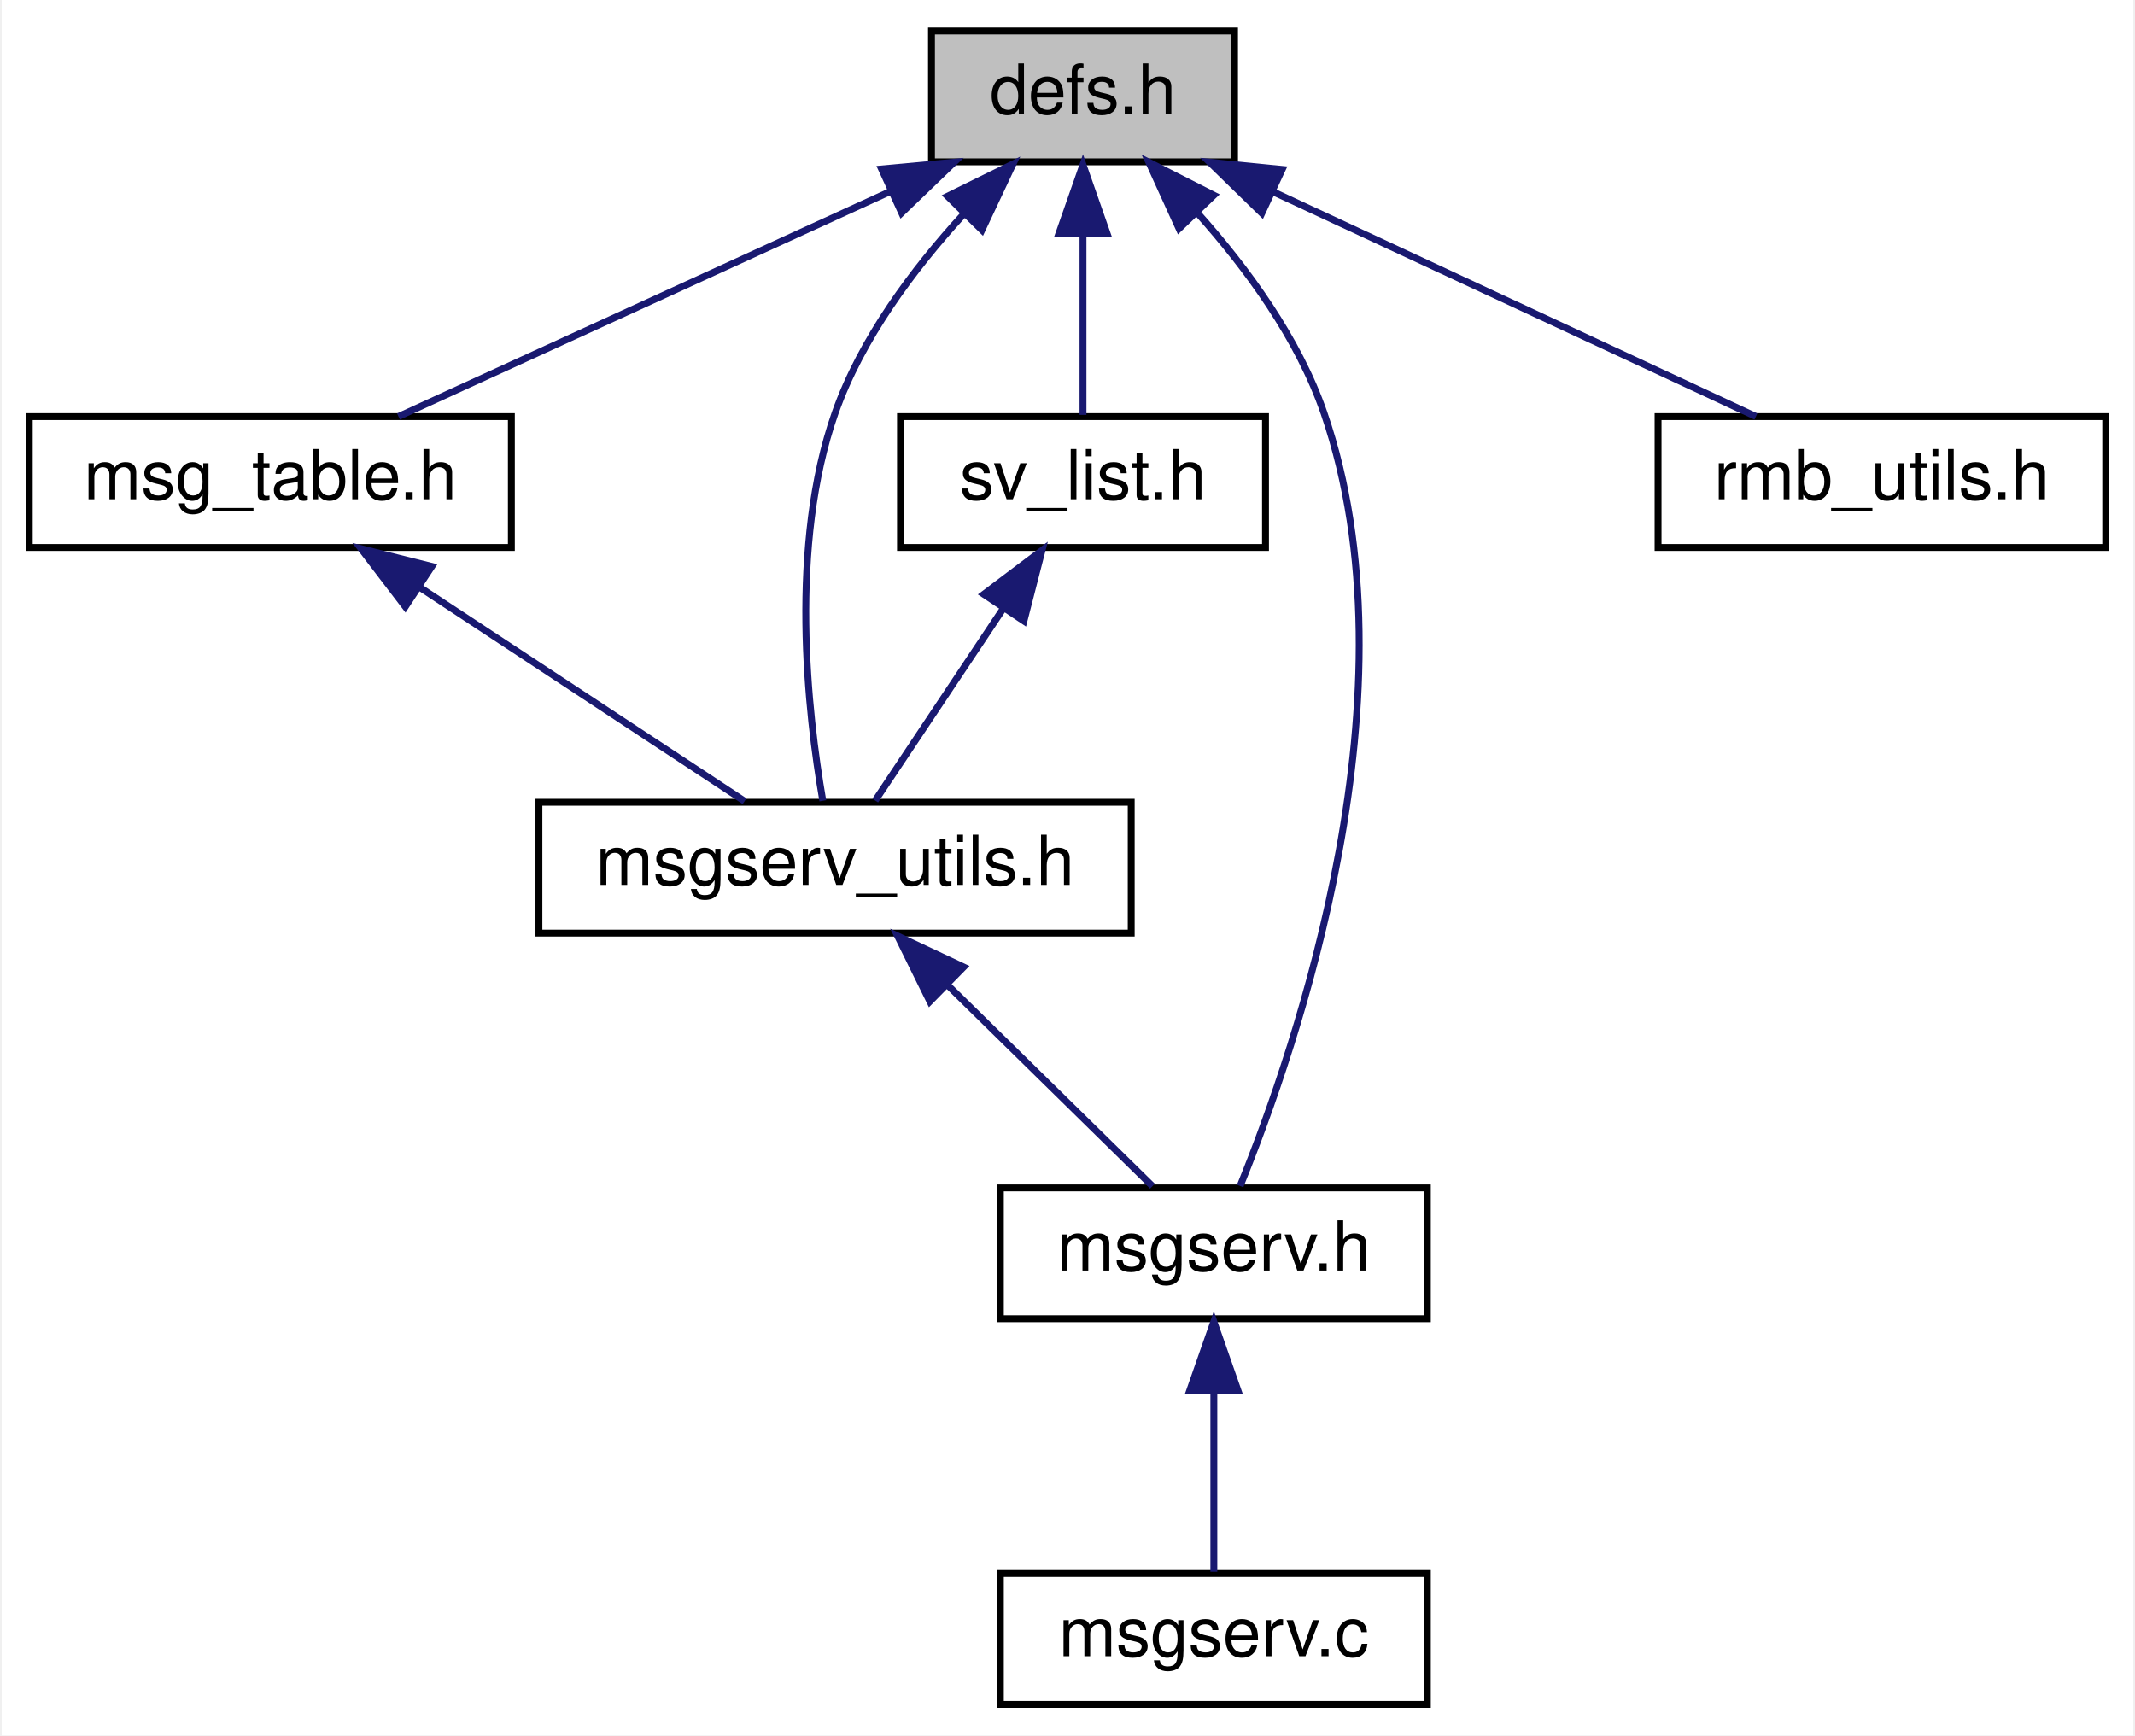
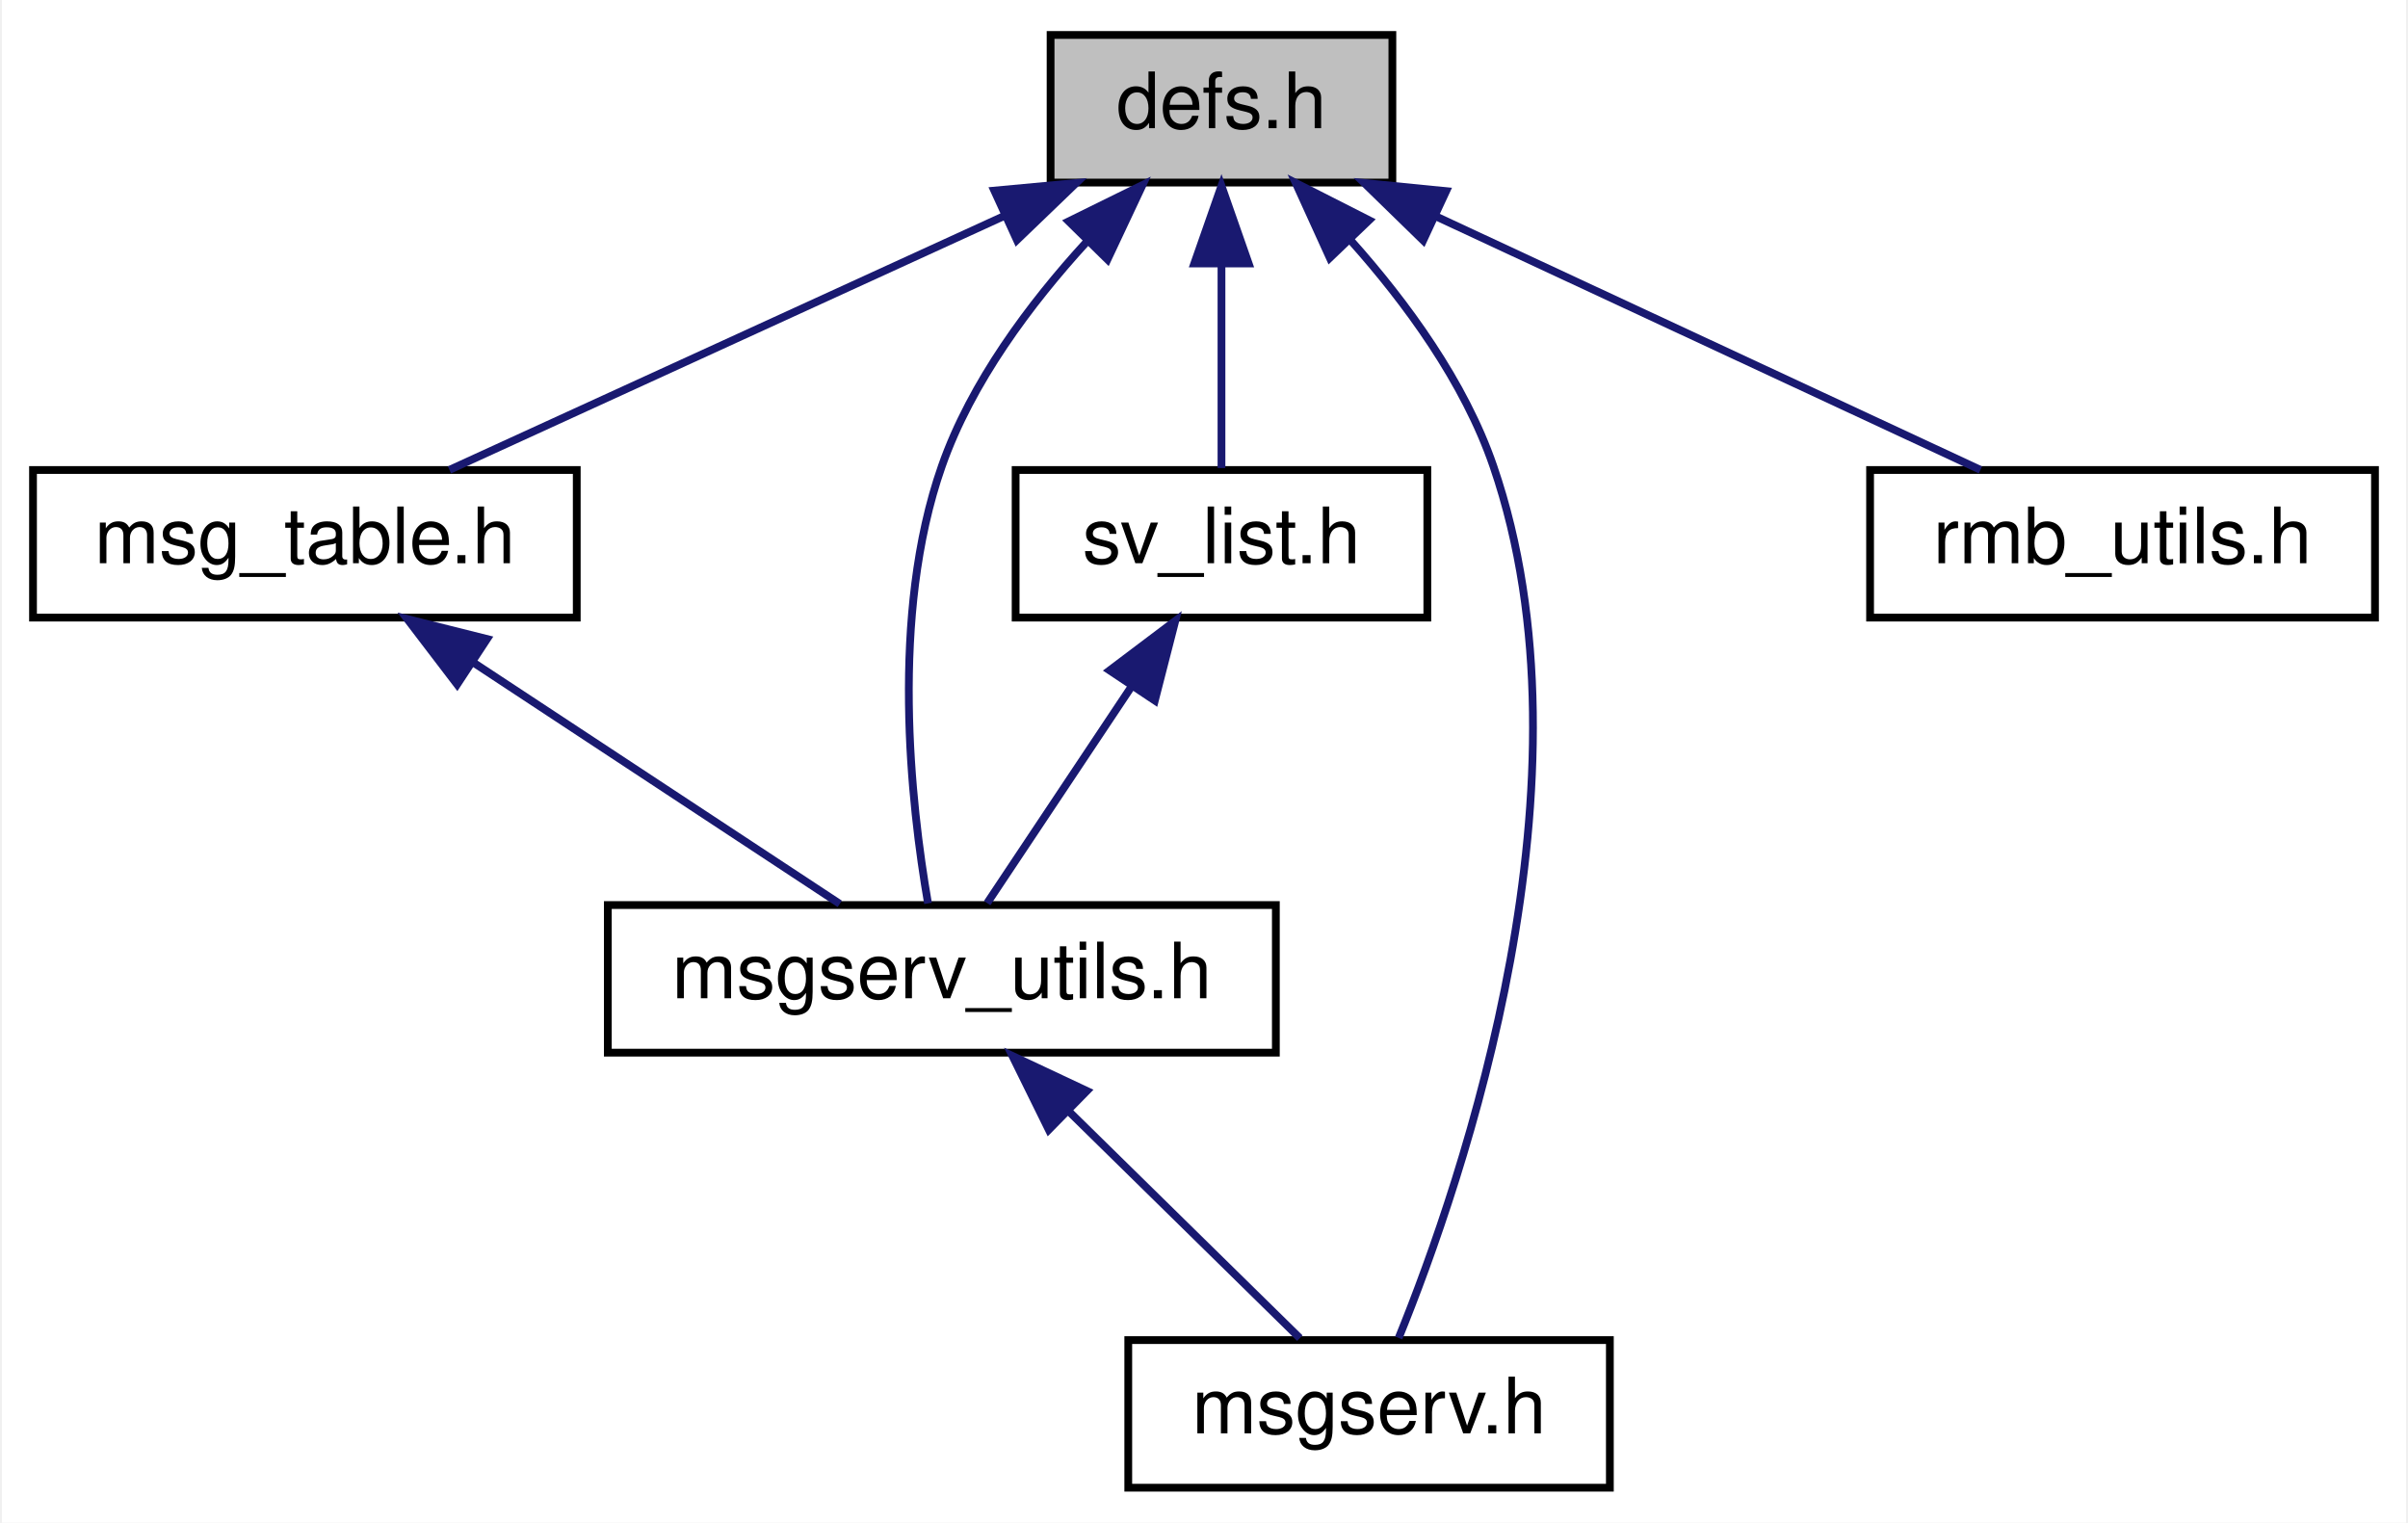
- <svg xmlns="http://www.w3.org/2000/svg" xmlns:xlink="http://www.w3.org/1999/xlink" width="310pt" height="252pt" viewBox="0.00 0.00 309.50 252.00">
-   <g id="graph0" class="graph" transform="scale(1 1) rotate(0) translate(4 248)">
-     <polygon fill="white" stroke="none" points="-4,4 -4,-248 305.5,-248 305.5,4 -4,4" />
+ <svg xmlns="http://www.w3.org/2000/svg" xmlns:xlink="http://www.w3.org/1999/xlink" width="310pt" height="196pt" viewBox="0.00 0.00 309.50 196.00">
+   <g id="graph0" class="graph" transform="scale(1 1) rotate(0) translate(4 192)">
+     <polygon fill="white" stroke="none" points="-4,4 -4,-192 305.5,-192 305.5,4 -4,4" />
    <g id="node1" class="node">
-       <polygon fill="#bfbfbf" stroke="black" points="131,-224.5 131,-243.5 175,-243.5 175,-224.5 131,-224.5" />
-       <text text-anchor="middle" x="153" y="-231.5" font-family="Helvetica,sans-Serif" font-size="10.00">defs.h</text>
+       <polygon fill="#bfbfbf" stroke="black" points="131,-168.5 131,-187.5 175,-187.5 175,-168.5 131,-168.5" />
+       <text text-anchor="middle" x="153" y="-175.5" font-family="Helvetica,sans-Serif" font-size="10.00">defs.h</text>
    </g>
    <g id="node2" class="node">
      <g id="a_node2">
        <a xlink:href="msg__table_8h.html" target="_top" xlink:title="Function prototypes for msg_table.c. ">
-           <polygon fill="white" stroke="black" points="0,-168.5 0,-187.5 70,-187.5 70,-168.5 0,-168.5" />
-           <text text-anchor="middle" x="35" y="-175.5" font-family="Helvetica,sans-Serif" font-size="10.00">msg_table.h</text>
+           <polygon fill="white" stroke="black" points="0,-112.5 0,-131.5 70,-131.5 70,-112.5 0,-112.5" />
+           <text text-anchor="middle" x="35" y="-119.5" font-family="Helvetica,sans-Serif" font-size="10.00">msg_table.h</text>
        </a>
      </g>
    </g>
    <g id="edge1" class="edge">
-       <path fill="none" stroke="midnightblue" d="M125.1,-220.232C103.027,-210.131 72.824,-196.309 53.61,-187.516" />
-       <polygon fill="midnightblue" stroke="midnightblue" points="123.753,-223.465 134.303,-224.444 126.666,-217.1 123.753,-223.465" />
+       <path fill="none" stroke="midnightblue" d="M125.1,-164.232C103.027,-154.131 72.824,-140.309 53.61,-131.516" />
+       <polygon fill="midnightblue" stroke="midnightblue" points="123.753,-167.465 134.303,-168.444 126.666,-161.1 123.753,-167.465" />
    </g>
    <g id="node3" class="node">
      <g id="a_node3">
-         <a xlink:href="msgserv__utils_8h.html" target="_top" xlink:title="Function prototypes for the functions used in msgserv as subroutines. ">
-           <polygon fill="white" stroke="black" points="74,-112.5 74,-131.5 160,-131.5 160,-112.5 74,-112.5" />
-           <text text-anchor="middle" x="117" y="-119.5" font-family="Helvetica,sans-Serif" font-size="10.00">msgserv_utils.h</text>
+         <a xlink:href="msgserv__utils_8h.html" target="_top" xlink:title="Function prototypes fot msgserv_utils.c. ">
+           <polygon fill="white" stroke="black" points="74,-56.5 74,-75.5 160,-75.5 160,-56.5 74,-56.5" />
+           <text text-anchor="middle" x="117" y="-63.5" font-family="Helvetica,sans-Serif" font-size="10.00">msgserv_utils.h</text>
+         </a>
+       </g>
+     </g>
+     <g id="edge6" class="edge">
+       <path fill="none" stroke="midnightblue" d="M135.6,-160.819C128.367,-152.916 120.785,-142.791 117,-132 110.276,-112.833 113.008,-88.484 115.222,-75.717" />
+       <polygon fill="midnightblue" stroke="midnightblue" points="133.333,-163.506 142.838,-168.185 138.326,-158.6 133.333,-163.506" />
+     </g>
+     <g id="node4" class="node">
+       <g id="a_node4">
+         <a xlink:href="msgserv_8h.html" target="_top" xlink:title="Function prototypes fot msgserv.c. ">
+           <polygon fill="white" stroke="black" points="141,-0.5 141,-19.5 203,-19.5 203,-0.5 141,-0.5" />
+           <text text-anchor="middle" x="172" y="-7.5" font-family="Helvetica,sans-Serif" font-size="10.00">msgserv.h</text>
        </a>
      </g>
    </g>
    <g id="edge7" class="edge">
-       <path fill="none" stroke="midnightblue" d="M135.6,-216.819C128.367,-208.916 120.785,-198.791 117,-188 110.276,-168.833 113.008,-144.484 115.222,-131.717" />
-       <polygon fill="midnightblue" stroke="midnightblue" points="133.333,-219.506 142.838,-224.185 138.326,-214.6 133.333,-219.506" />
+       <path fill="none" stroke="midnightblue" d="M169.651,-161.043C176.767,-153.078 184.281,-142.839 188,-132 201.822,-91.714 184.076,-40.097 175.812,-19.777" />
+       <polygon fill="midnightblue" stroke="midnightblue" points="166.946,-158.808 162.556,-168.45 172.001,-163.65 166.946,-158.808" />
    </g>
-     <g id="node4" class="node">
-       <g id="a_node4">
-         <a xlink:href="msgserv_8h.html" target="_top" xlink:title="Function prototypes the message server. ">
-           <polygon fill="white" stroke="black" points="141,-56.5 141,-75.5 203,-75.5 203,-56.5 141,-56.5" />
-           <text text-anchor="middle" x="172" y="-63.5" font-family="Helvetica,sans-Serif" font-size="10.00">msgserv.h</text>
+     <g id="node5" class="node">
+       <g id="a_node5">
+         <a xlink:href="sv__list_8h.html" target="_top" xlink:title="Function prototypes for sv_list.c. ">
+           <polygon fill="white" stroke="black" points="126.5,-112.5 126.5,-131.5 179.5,-131.5 179.5,-112.5 126.5,-112.5" />
+           <text text-anchor="middle" x="153" y="-119.5" font-family="Helvetica,sans-Serif" font-size="10.00">sv_list.h</text>
+         </a>
+       </g>
+     </g>
+     <g id="edge4" class="edge">
+       <path fill="none" stroke="midnightblue" d="M153,-157.805C153,-148.91 153,-138.78 153,-131.751" />
+       <polygon fill="midnightblue" stroke="midnightblue" points="149.5,-158.083 153,-168.083 156.5,-158.083 149.5,-158.083" />
+     </g>
+     <g id="node6" class="node">
+       <g id="a_node6">
+         <a xlink:href="rmb__utils_8h.html" target="_top" xlink:title="Function prototypes for rmb_utils.c. ">
+           <polygon fill="white" stroke="black" points="236.5,-112.5 236.5,-131.5 301.5,-131.5 301.5,-112.5 236.5,-112.5" />
+           <text text-anchor="middle" x="269" y="-119.5" font-family="Helvetica,sans-Serif" font-size="10.00">rmb_utils.h</text>
        </a>
      </g>
    </g>
    <g id="edge8" class="edge">
-       <path fill="none" stroke="midnightblue" d="M169.651,-217.043C176.767,-209.078 184.281,-198.839 188,-188 201.822,-147.714 184.076,-96.097 175.812,-75.777" />
-       <polygon fill="midnightblue" stroke="midnightblue" points="166.946,-214.808 162.556,-224.45 172.001,-219.65 166.946,-214.808" />
+       <path fill="none" stroke="midnightblue" d="M180.72,-164.096C202.392,-154.007 231.902,-140.27 250.705,-131.516" />
+       <polygon fill="midnightblue" stroke="midnightblue" points="178.969,-161.05 171.381,-168.444 181.923,-167.396 178.969,-161.05" />
    </g>
-     <g id="node6" class="node">
-       <g id="a_node6">
-         <a xlink:href="sv__list_8h.html" target="_top" xlink:title="Function prototypes for sv_list.c. ">
-           <polygon fill="white" stroke="black" points="126.5,-168.5 126.5,-187.5 179.5,-187.5 179.5,-168.5 126.5,-168.5" />
-           <text text-anchor="middle" x="153" y="-175.5" font-family="Helvetica,sans-Serif" font-size="10.00">sv_list.h</text>
-         </a>
-       </g>
+     <g id="edge2" class="edge">
+       <path fill="none" stroke="midnightblue" d="M56.833,-106.622C71.813,-96.757 91.198,-83.992 103.858,-75.654" />
+       <polygon fill="midnightblue" stroke="midnightblue" points="54.602,-103.901 48.175,-112.324 58.451,-109.747 54.602,-103.901" />
+     </g>
+     <g id="edge3" class="edge">
+       <path fill="none" stroke="midnightblue" d="M133.294,-49.002C143.041,-39.433 155.053,-27.639 163.087,-19.751" />
+       <polygon fill="midnightblue" stroke="midnightblue" points="130.766,-46.58 126.082,-56.083 135.67,-51.575 130.766,-46.58" />
    </g>
    <g id="edge5" class="edge">
-       <path fill="none" stroke="midnightblue" d="M153,-213.805C153,-204.91 153,-194.78 153,-187.751" />
-       <polygon fill="midnightblue" stroke="midnightblue" points="149.5,-214.083 153,-224.083 156.5,-214.083 149.5,-214.083" />
-     </g>
-     <g id="node7" class="node">
-       <g id="a_node7">
-         <a xlink:href="rmb__utils_8h.html" target="_top" xlink:title="Function prototypes for rmb_utils.c. ">
-           <polygon fill="white" stroke="black" points="236.5,-168.5 236.5,-187.5 301.5,-187.5 301.5,-168.5 236.5,-168.5" />
-           <text text-anchor="middle" x="269" y="-175.5" font-family="Helvetica,sans-Serif" font-size="10.00">rmb_utils.h</text>
-         </a>
-       </g>
-     </g>
-     <g id="edge9" class="edge">
-       <path fill="none" stroke="midnightblue" d="M180.72,-220.096C202.392,-210.007 231.902,-196.27 250.705,-187.516" />
-       <polygon fill="midnightblue" stroke="midnightblue" points="178.969,-217.05 171.381,-224.444 181.923,-223.396 178.969,-217.05" />
-     </g>
-     <g id="edge2" class="edge">
-       <path fill="none" stroke="midnightblue" d="M56.833,-162.622C71.813,-152.757 91.198,-139.992 103.858,-131.655" />
-       <polygon fill="midnightblue" stroke="midnightblue" points="54.602,-159.901 48.175,-168.324 58.451,-165.747 54.602,-159.901" />
-     </g>
-     <g id="edge3" class="edge">
-       <path fill="none" stroke="midnightblue" d="M133.294,-105.002C143.041,-95.433 155.053,-83.639 163.087,-75.751" />
-       <polygon fill="midnightblue" stroke="midnightblue" points="130.766,-102.58 126.082,-112.083 135.67,-107.575 130.766,-102.58" />
-     </g>
-     <g id="node5" class="node">
-       <g id="a_node5">
-         <a xlink:href="msgserv_8c.html" target="_top" xlink:title="Message Server Application. ">
-           <polygon fill="white" stroke="black" points="141,-0.5 141,-19.5 203,-19.5 203,-0.5 141,-0.5" />
-           <text text-anchor="middle" x="172" y="-7.5" font-family="Helvetica,sans-Serif" font-size="10.00">msgserv.c</text>
-         </a>
-       </g>
-     </g>
-     <g id="edge4" class="edge">
-       <path fill="none" stroke="midnightblue" d="M172,-45.804C172,-36.91 172,-26.78 172,-19.751" />
-       <polygon fill="midnightblue" stroke="midnightblue" points="168.5,-46.083 172,-56.083 175.5,-46.083 168.5,-46.083" />
-     </g>
-     <g id="edge6" class="edge">
-       <path fill="none" stroke="midnightblue" d="M141.377,-159.566C135.183,-150.275 127.832,-139.248 122.834,-131.751" />
-       <polygon fill="midnightblue" stroke="midnightblue" points="138.596,-161.704 147.055,-168.083 144.42,-157.821 138.596,-161.704" />
+       <path fill="none" stroke="midnightblue" d="M141.377,-103.566C135.183,-94.275 127.832,-83.248 122.834,-75.751" />
+       <polygon fill="midnightblue" stroke="midnightblue" points="138.596,-105.704 147.055,-112.083 144.42,-101.821 138.596,-105.704" />
    </g>
  </g>
</svg>
